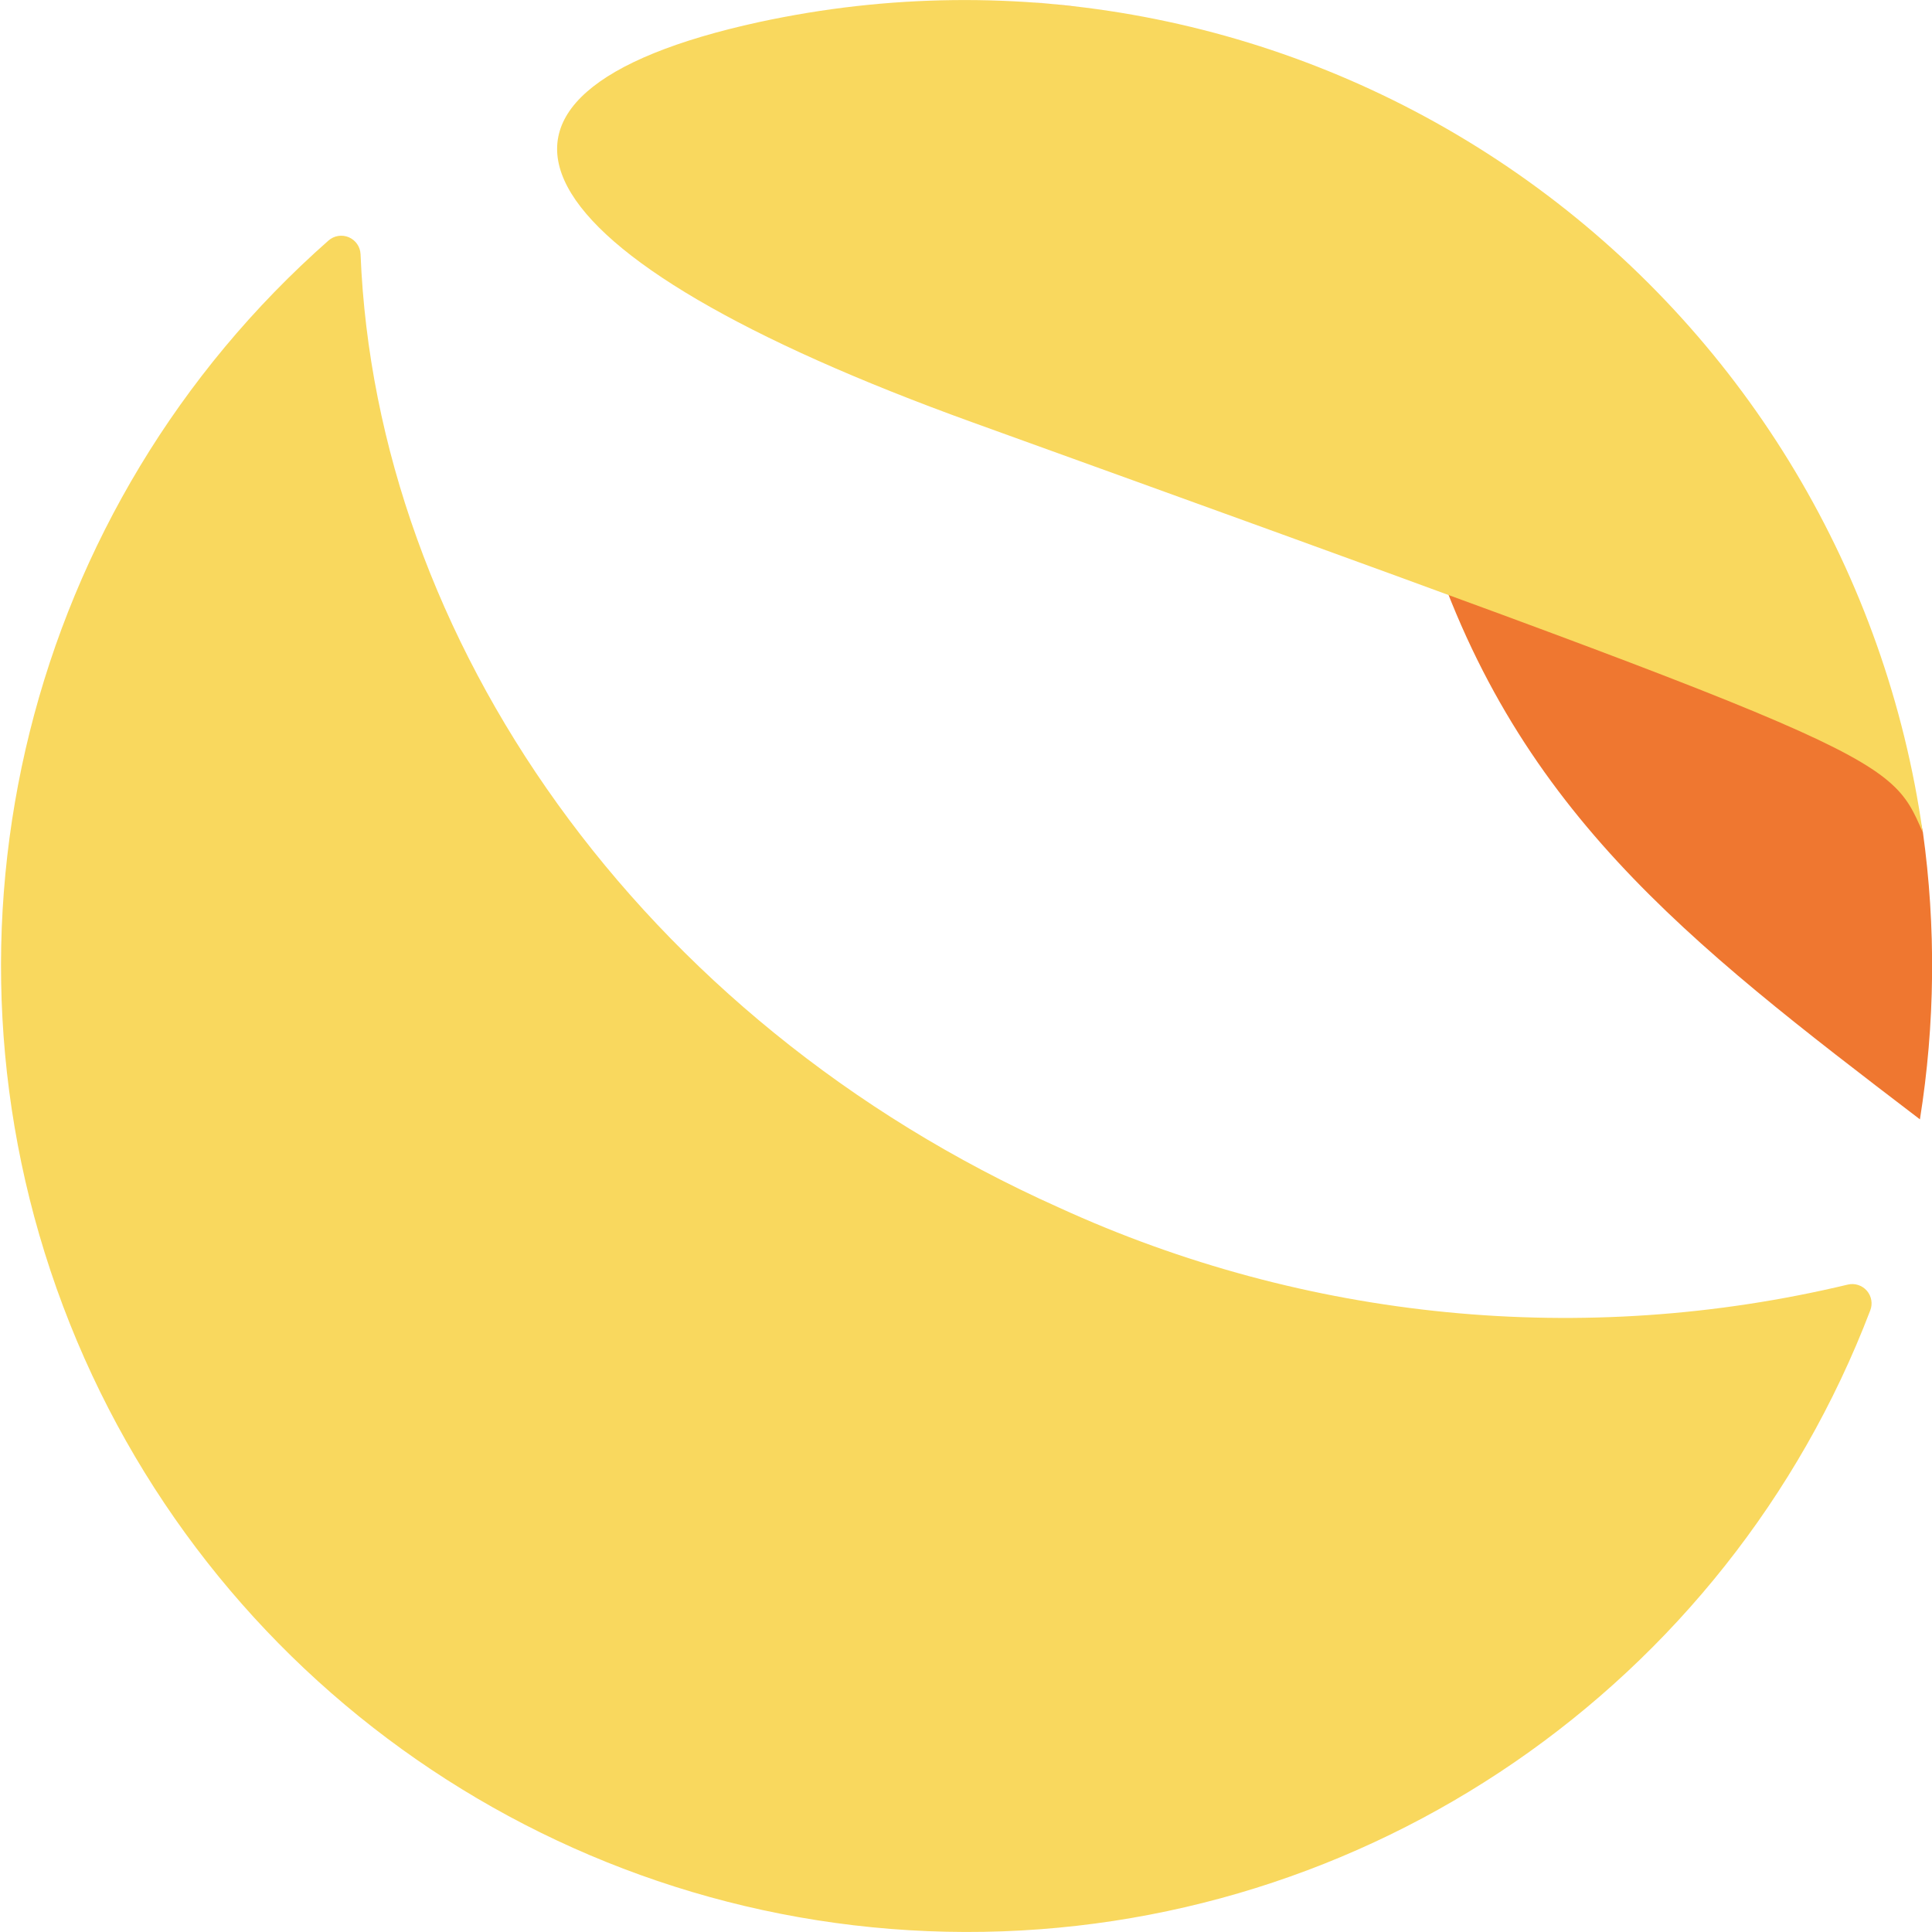
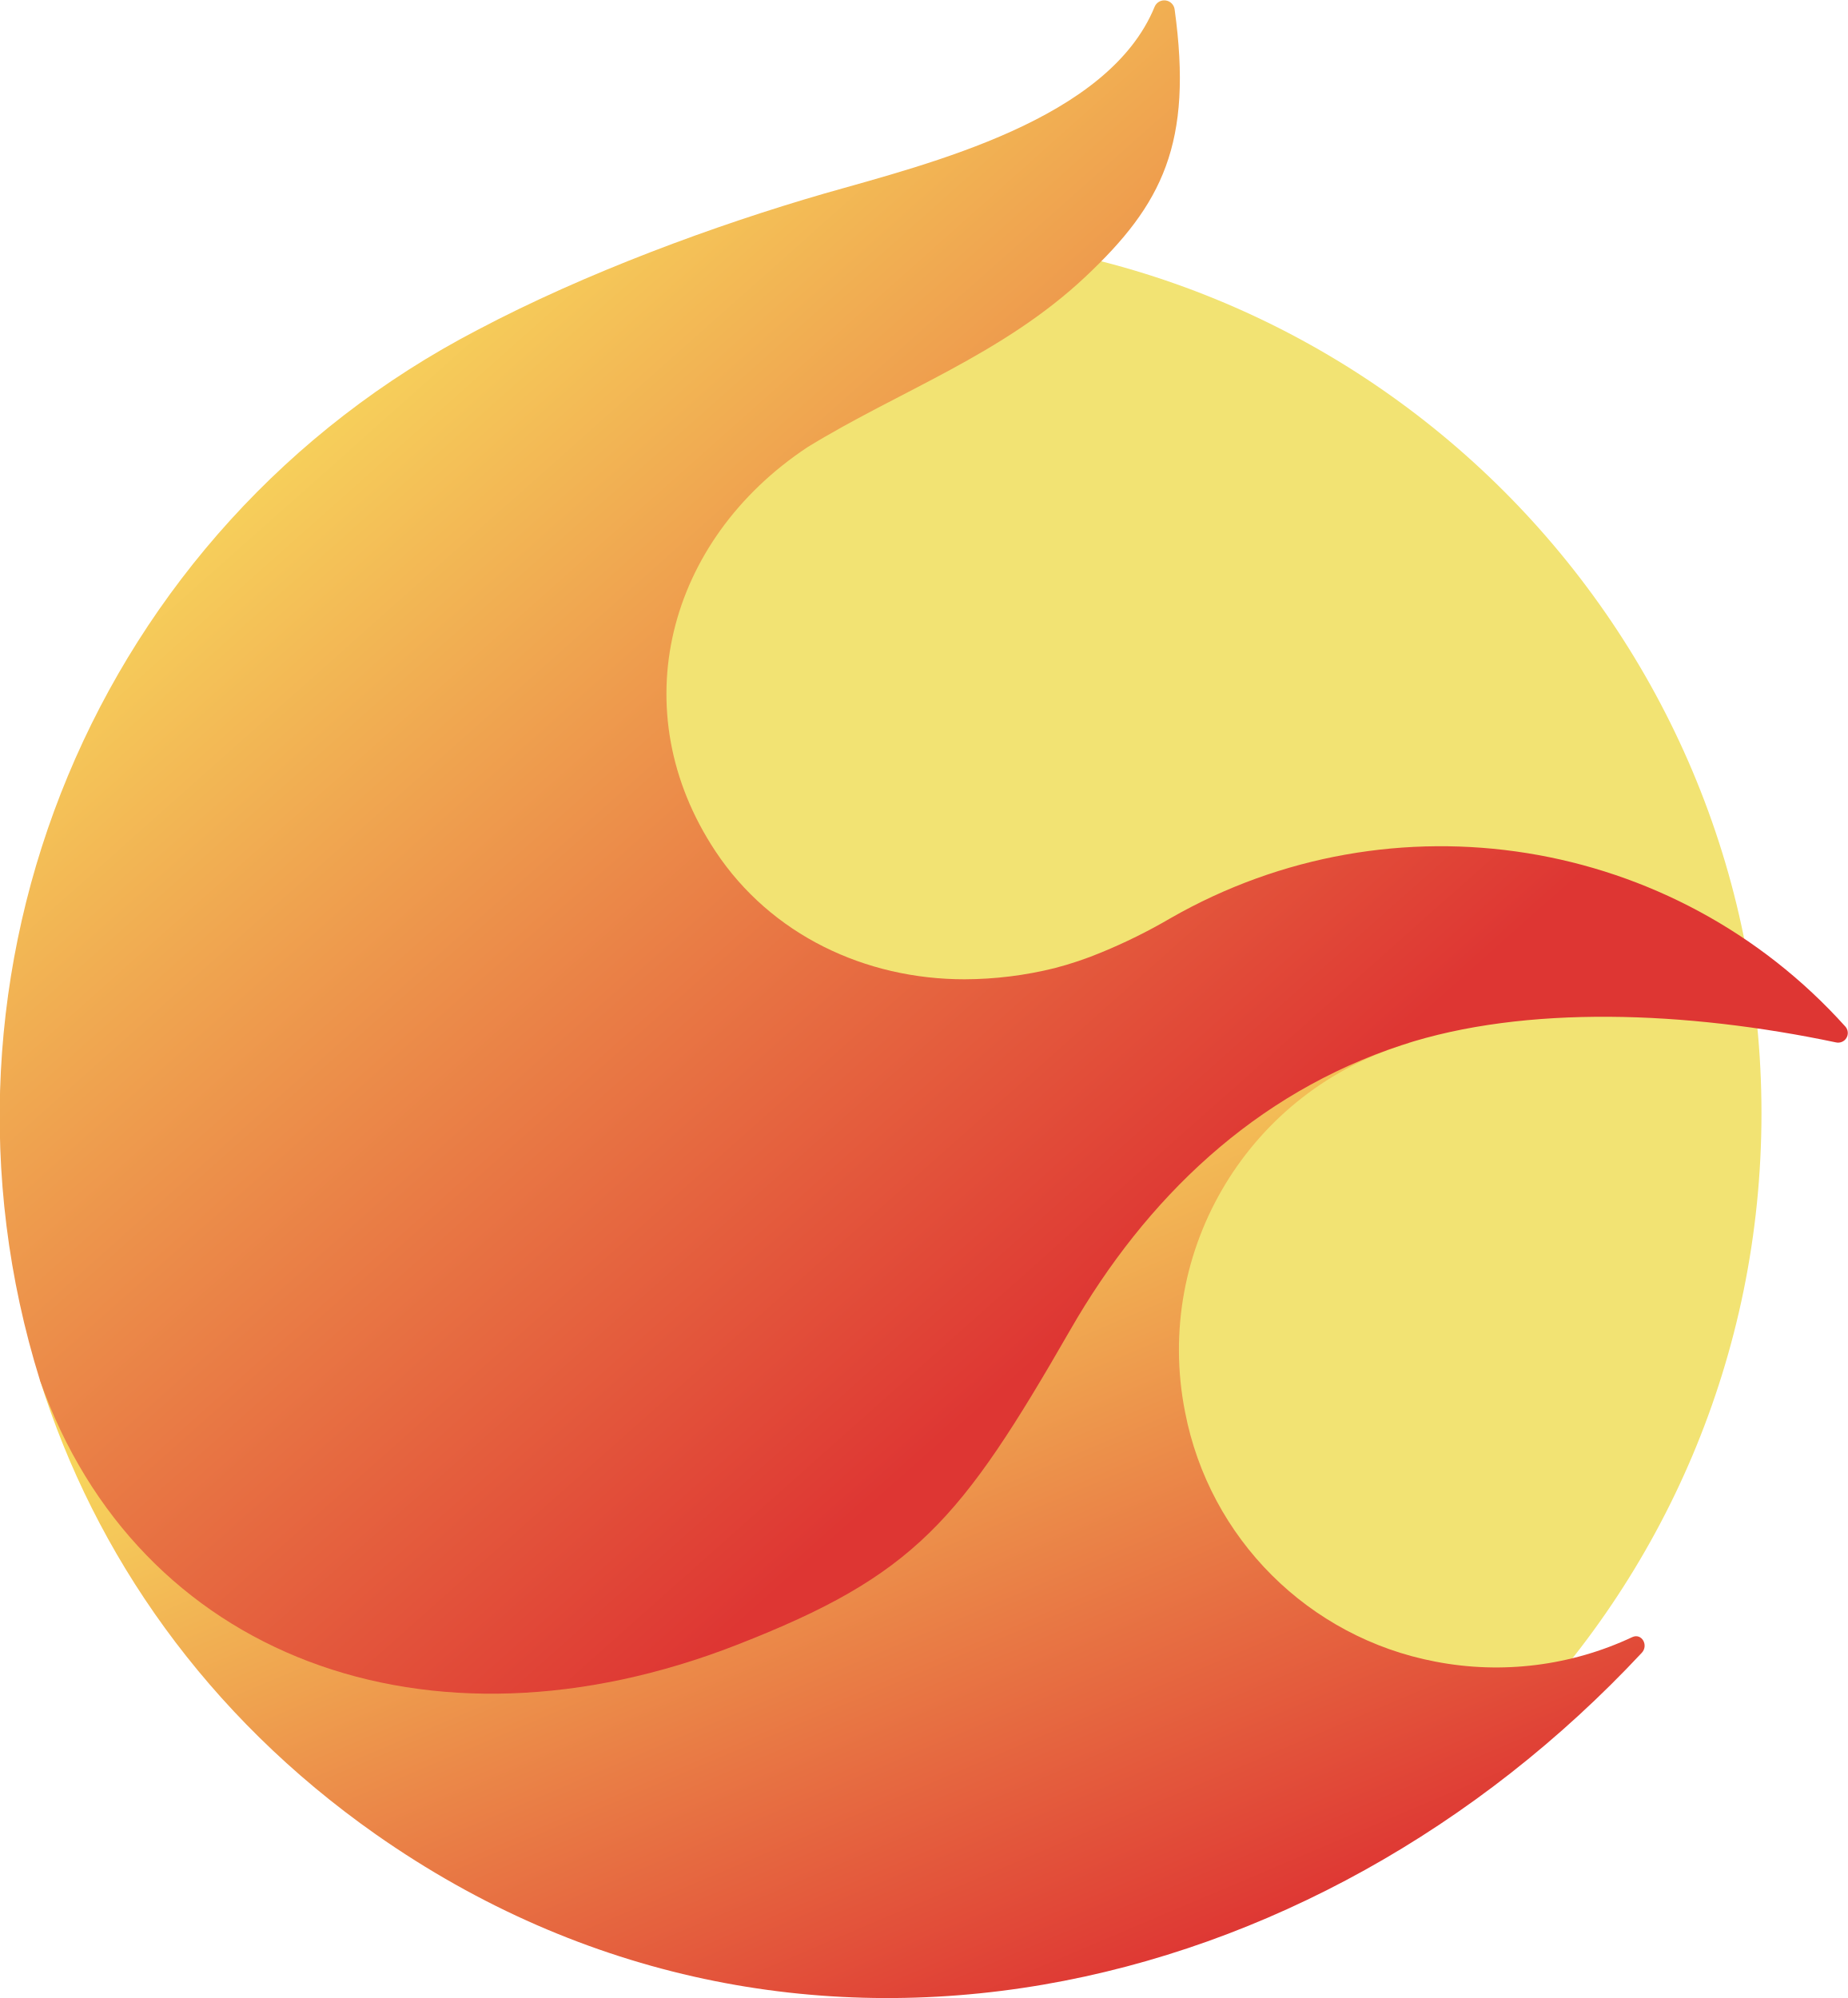
- <svg xmlns="http://www.w3.org/2000/svg" viewBox="0 0 80 80">
-   <path fill="#ef7730" d="m79.377 33.368-3.2-4.147L57.89 17.417c.06.347.125.694.2 1.038a43.016 43.016 0 0 0 .481 1.906q.156.577.322 1.128c.035.112.068.226.1.339C62.607 33.44 69.819 38.957 79.5 46.35a40.322 40.322 0 0 0 .119-11.924Z" />
-   <path fill="#f9d85e" d="M43.842 50c-17.4-7.782-28.278-23.577-28.912-39.473a.8.8 0 0 0-1.33-.565 40.017 40.017 0 1 0 63.843 44.3.8.8 0 0 0-.933-1.069A50.33 50.33 0 0 1 43.842 50Zm35.773-15.539C78.2 31.189 78.2 31.189 40.259 17.485 21.161 10.585 17.613 3.926 31.44.912q1.01-.217 2.037-.386a40.074 40.074 0 0 1 46.138 33.935" />
-   <path fill="#ef7730" d="m43.19.133-.461-.041c.626.044 1.242.122 1.86.193-.11-.013-.216-.029-.328-.042-.35-.043-.704-.076-1.071-.11Z" />
+ <svg xmlns="http://www.w3.org/2000/svg" xmlns:xlink="http://www.w3.org/1999/xlink" viewBox="0 0 277.43 300">
+   <defs>
+     <linearGradient id="eb02f8e5-3128-479f-a28f-ac4d96c74535" x1="107.88" y1="180.59" x2="159.63" y2="302.5" gradientUnits="userSpaceOnUse">
+       <stop offset="0" stop-color="#f7d45c" />
+       <stop offset="1" stop-color="#de3633" />
+     </linearGradient>
+     <linearGradient id="b44de3ab-3e53-4c39-8dff-3838e27c7486" x1="46.6" y1="58.2" x2="167.36" y2="193.9" xlink:href="#eb02f8e5-3128-479f-a28f-ac4d96c74535" />
+   </defs>
+   <g id="b79de8c2-049e-425a-99d6-94a4a70f5dbf" data-name="Layer 2">
+     <g id="b2416af4-ebd2-430f-8205-47ebd4138157" data-name="Layer 6">
+       <ellipse cx="132.59" cy="167.16" rx="131.86" ry="132.03" fill="#f2e373" />
+       <path d="M186.17,153.48,6,207.22c8.22,26.19,25,50.35,50.42,68.21,62.74,44,141,25.28,190.06-27.26,1.05-1.13,0-3-1.42-2.36a48.06,48.06,0,0,1-29.58,3.68A47.28,47.28,0,0,1,177.91,212a48,48,0,0,1,33.6-55.37Z" fill-rule="evenodd" fill="url(#eb02f8e5-3128-479f-a28f-ac4d96c74535)" />
+       <path d="M165.36,143a82.69,82.69,0,0,0,10.33-5.11,81.64,81.64,0,0,1,101.38,16.28,1.45,1.45,0,0,1-1.42,2.35c-22.46-4.73-46.67-5.66-65.11.37C188.31,164.18,172,180,160.71,199.63c-16.54,28.78-23.35,36.92-50.07,47.34-46.56,18.18-90,1.71-104.63-39.68A133.12,133.12,0,0,1,71.69,49.54C87.82,41,107.38,33.8,123.76,29.06,139.55,24.55,166.42,18,173.35,1a1.57,1.57,0,0,1,3,.43c2.77,20.09-1.83,29.24-13.36,40.09-12.5,11.77-27.93,17.13-41.77,25.63-21.11,14-27.8,39.57-13.8,60.68,8.32,12.55,22.49,19.21,37.38,19.21a56.82,56.82,0,0,0,13.55-1.68A52.56,52.56,0,0,0,165.36,143Z" fill-rule="evenodd" fill="url(#b44de3ab-3e53-4c39-8dff-3838e27c7486)" />
+     </g>
+   </g>
</svg>
